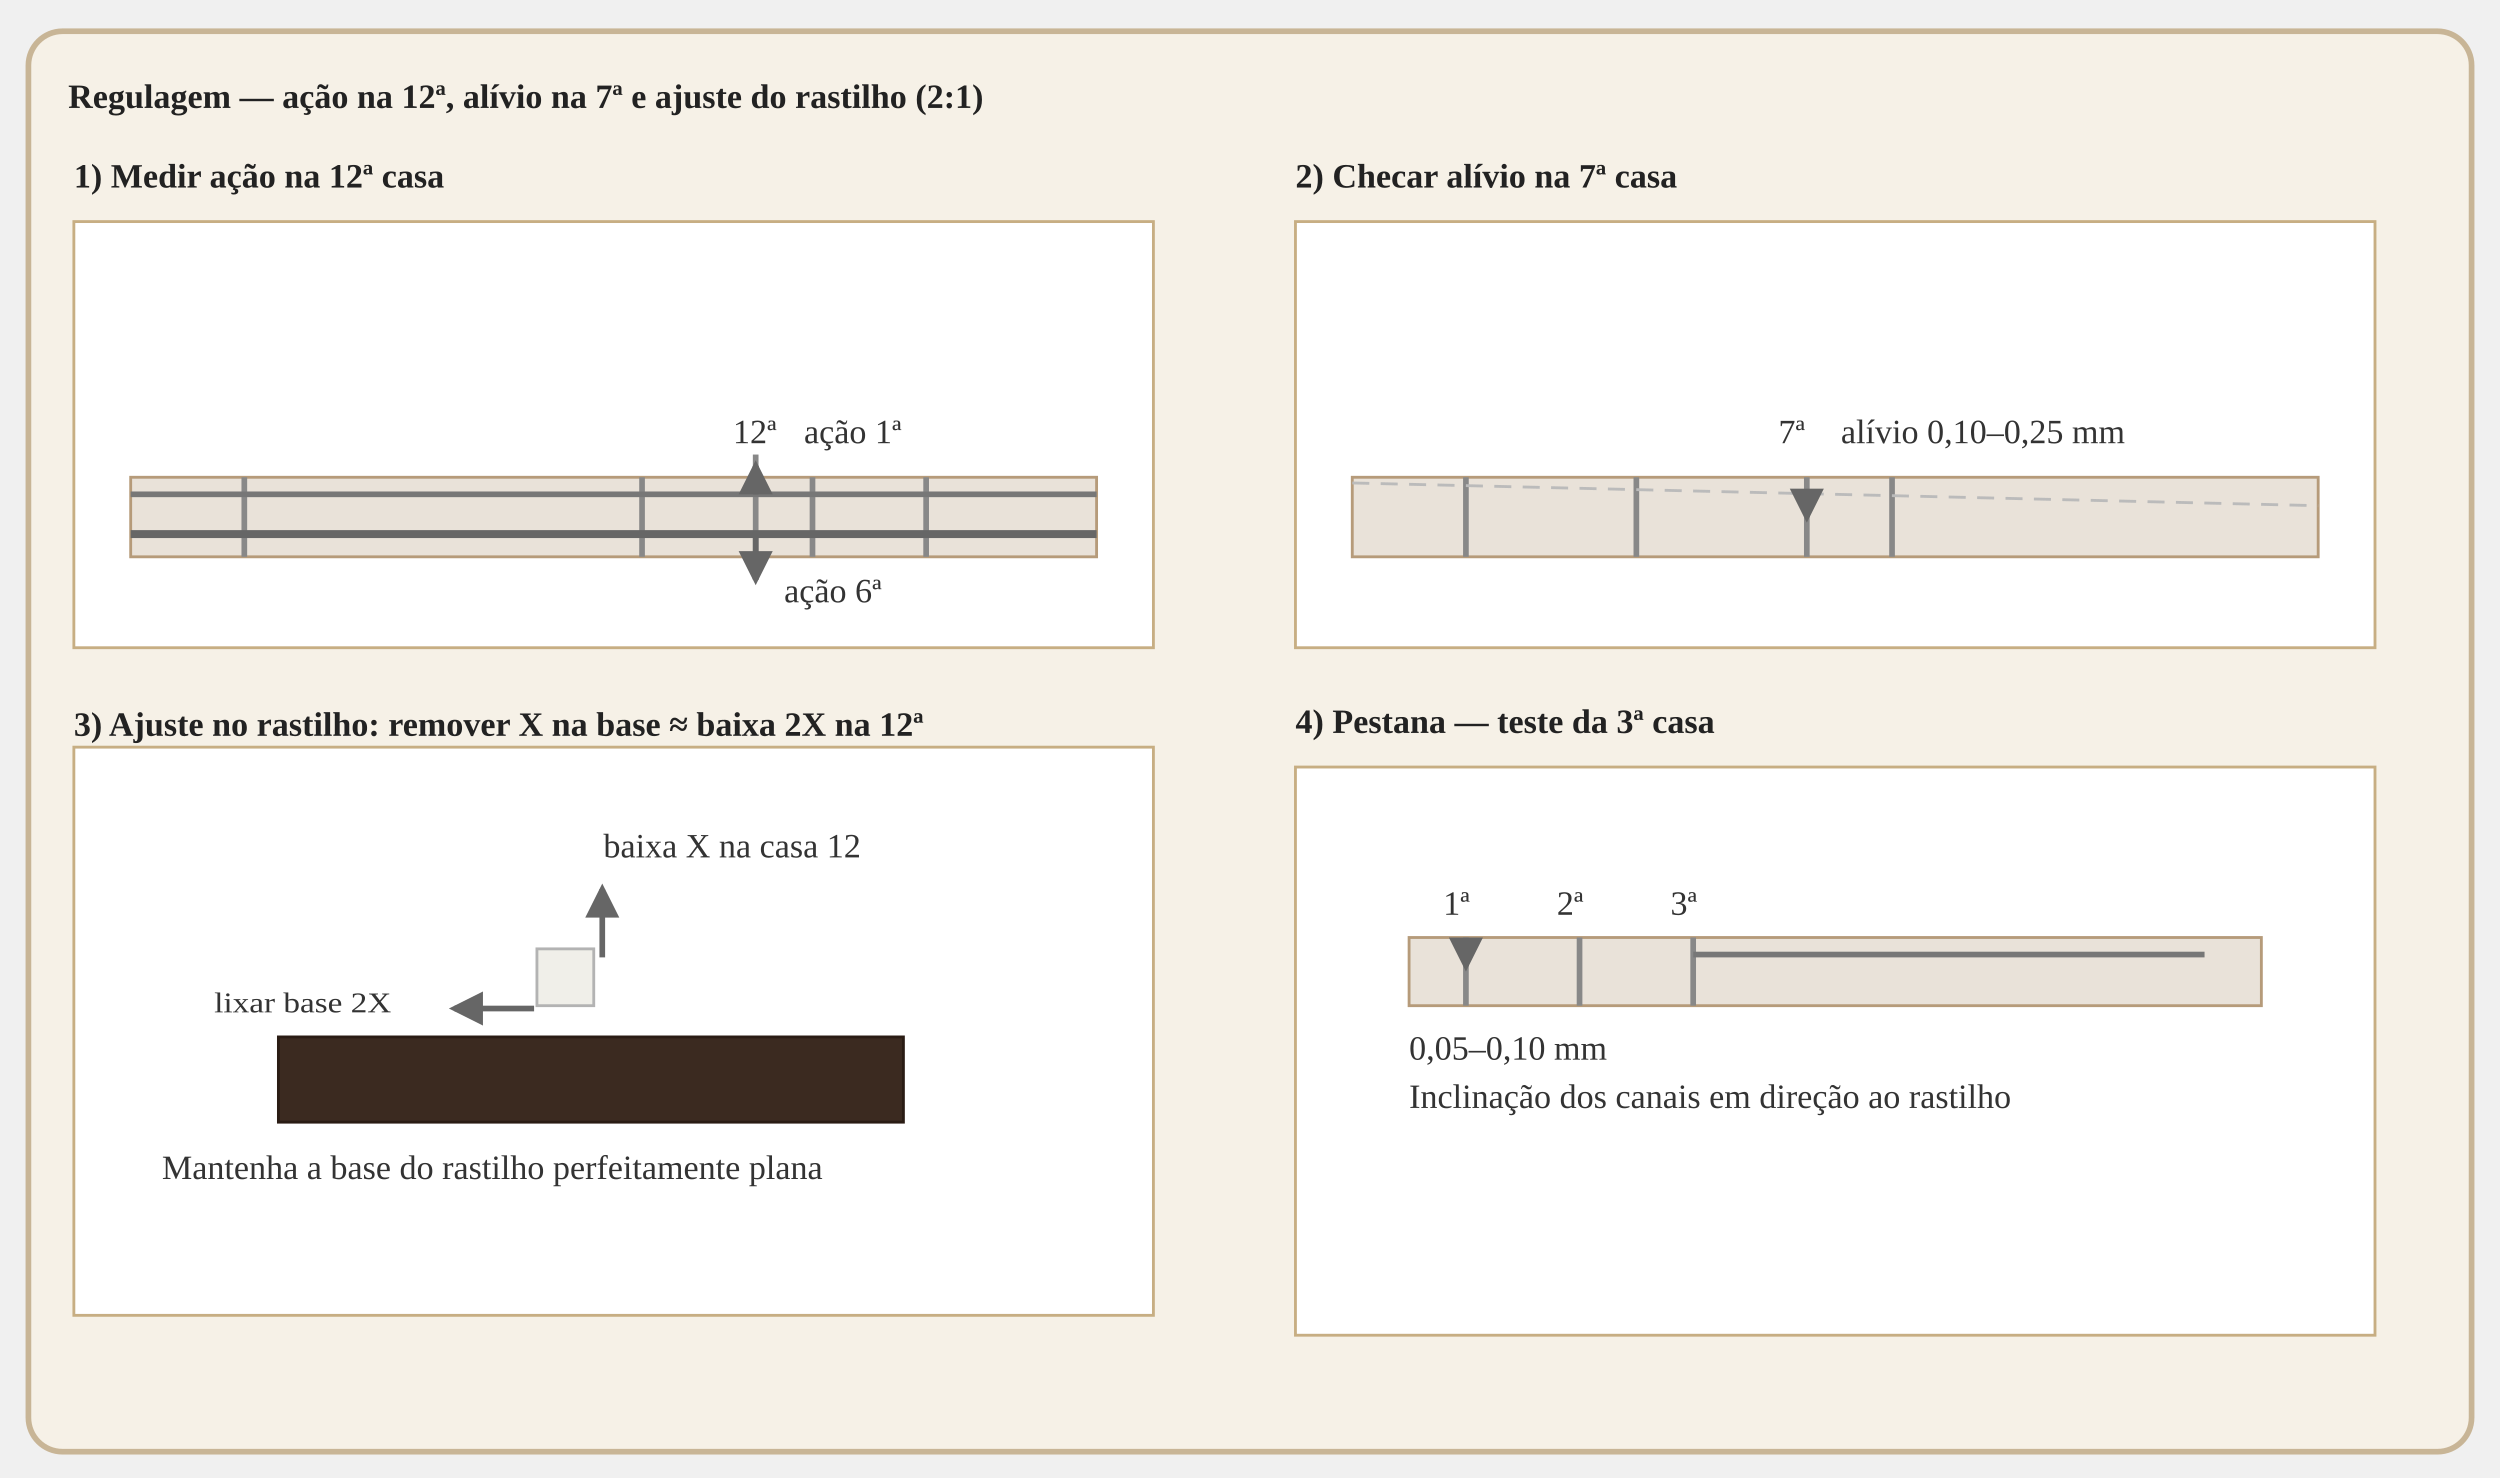
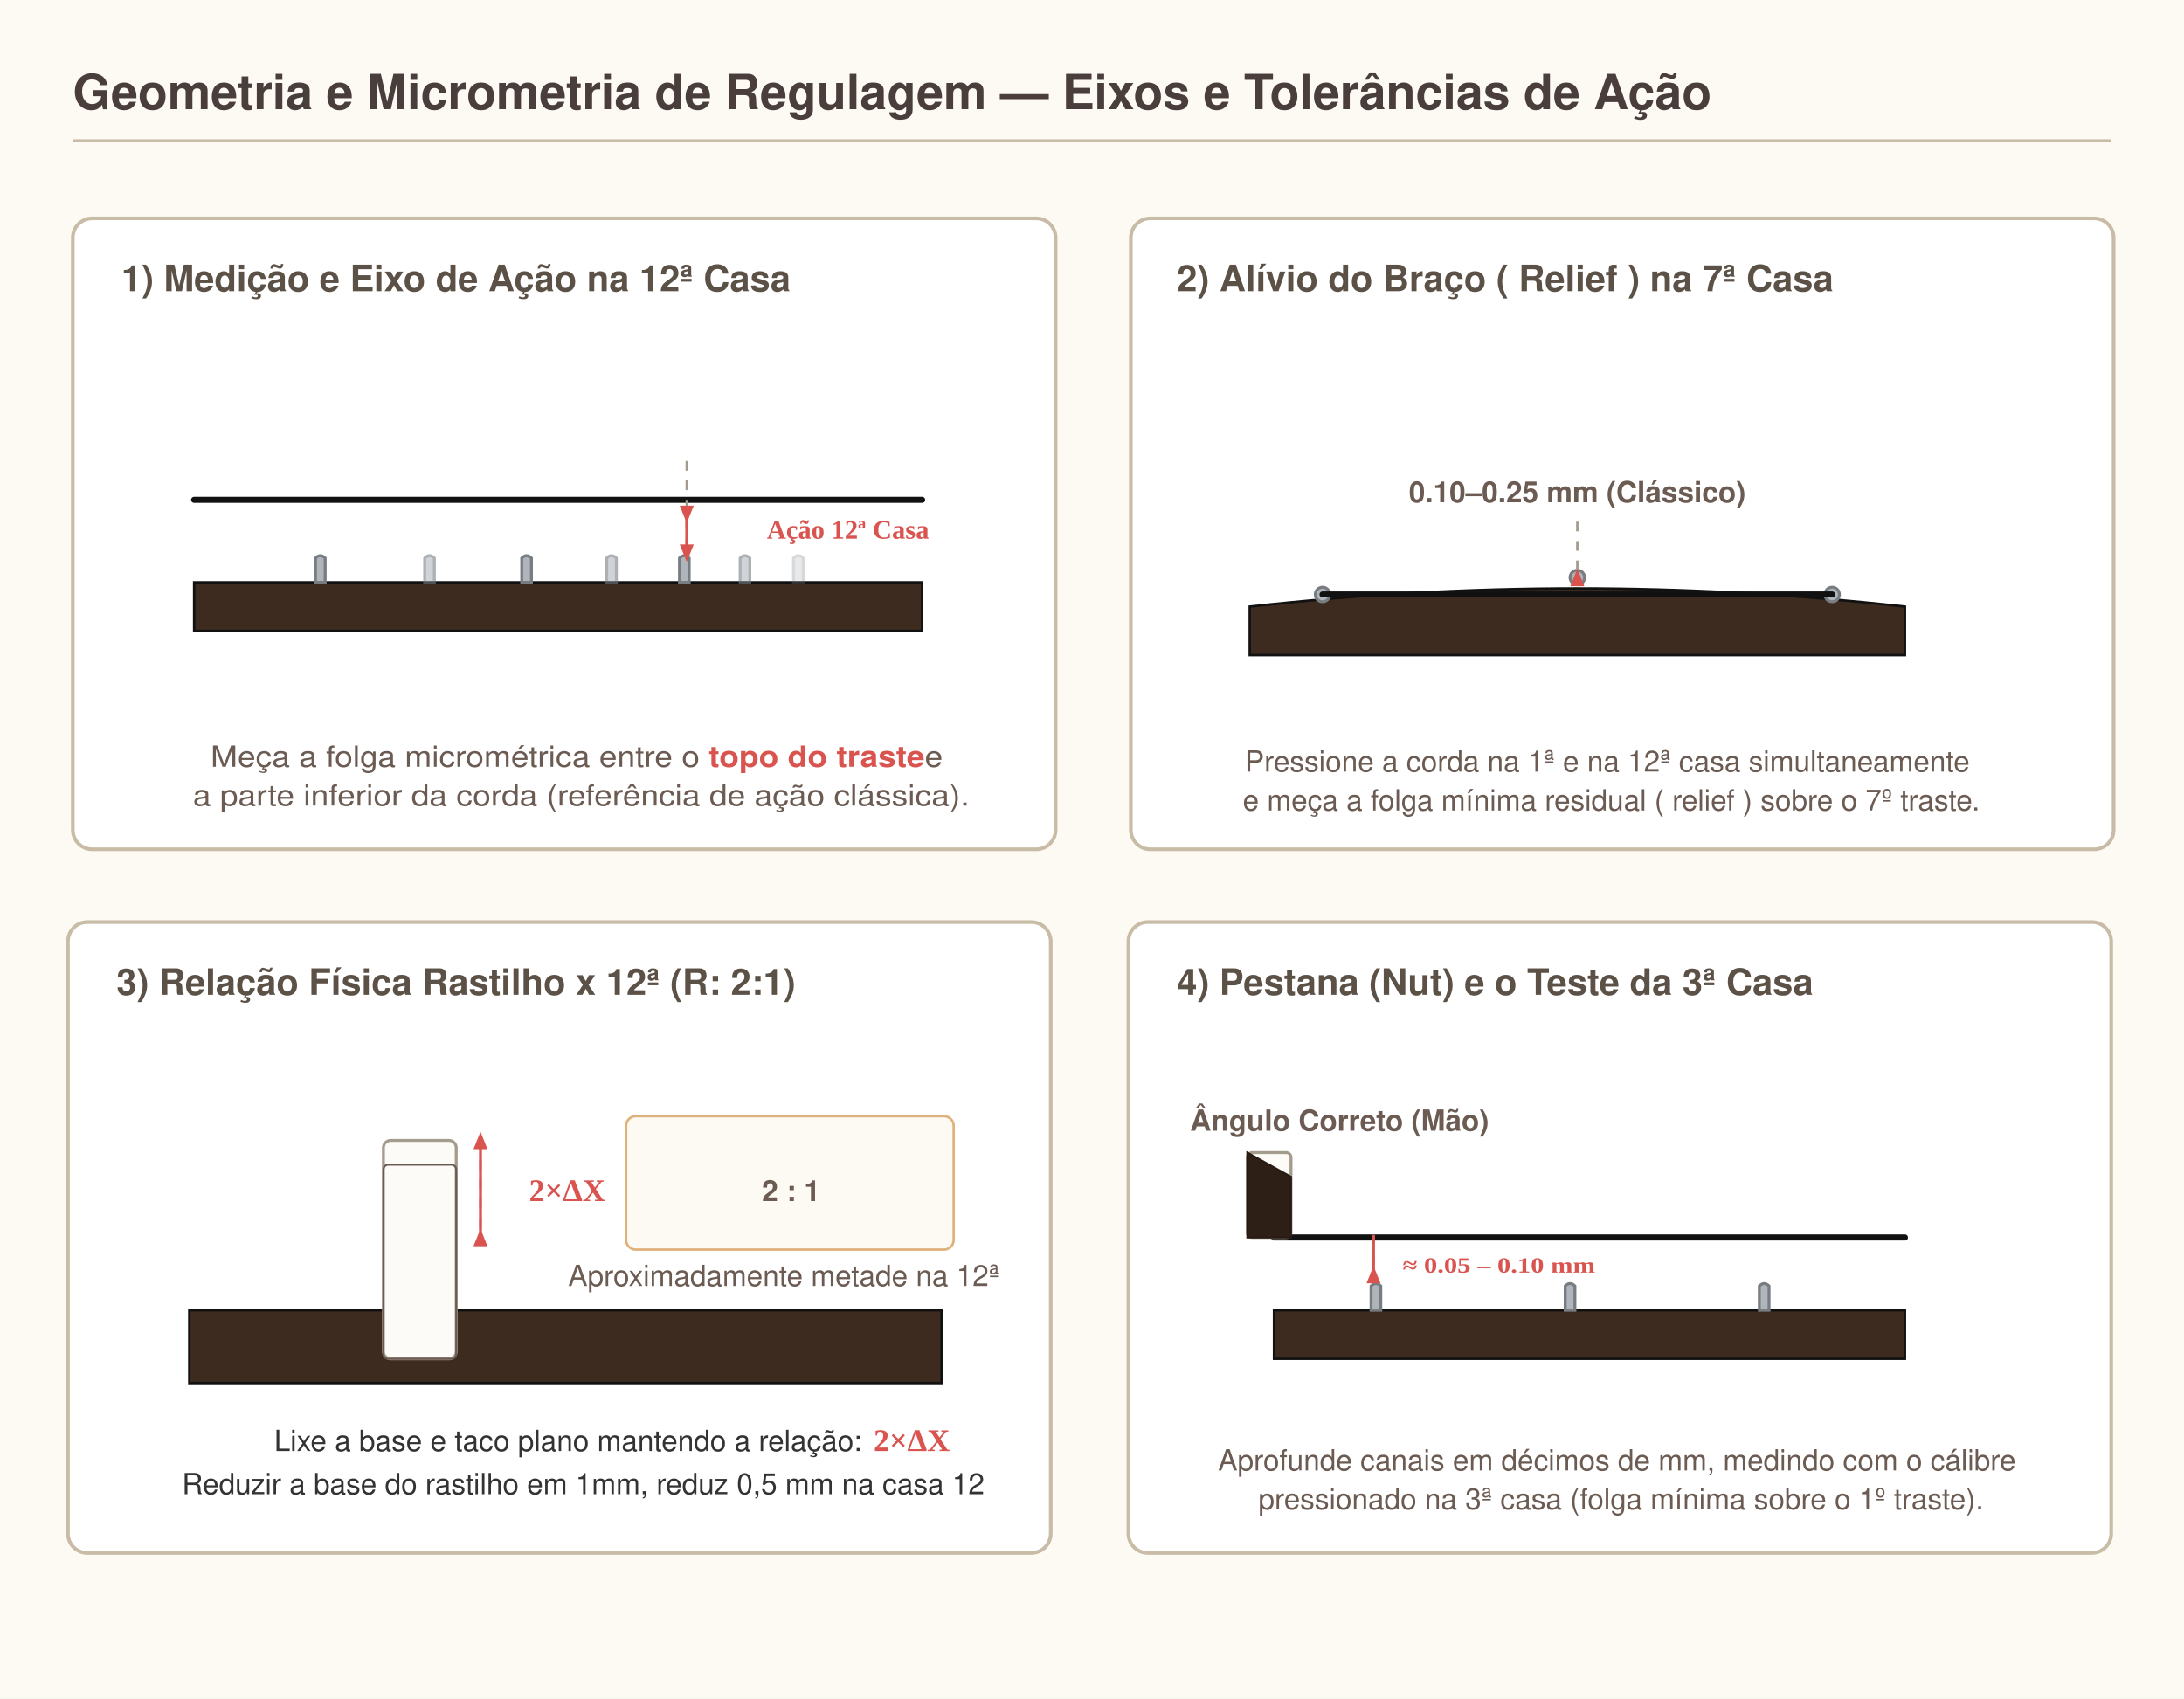
- <svg xmlns="http://www.w3.org/2000/svg" width="880" height="520">
+ <svg xmlns="http://www.w3.org/2000/svg" width="900" height="700">
  <defs>
-     <marker id="arr" markerWidth="6" markerHeight="6" refX="5" refY="3" orient="auto">
-       <polygon points="0,0 6,3 0,6" fill="#666" id="svg_1" />
+     <marker id="arrow-start" viewBox="0 0 10 10" refX="5" refY="5" markerWidth="6" markerHeight="6" orient="auto-start-reverse">
+       <path d="m10,1l-10,4l10,4l0,-8z" fill="#d9534f" id="svg_1" />
+     </marker>
+     <marker id="arrow-end" viewBox="0 0 10 10" refX="5" refY="5" markerWidth="6" markerHeight="6" orient="auto-start-reverse">
+       <path d="m0,1l10,4l-10,4l0,-8z" fill="#d9534f" id="svg_2" />
    </marker>
  </defs>
  <g>
-     <rect x="10" y="11" width="860" height="500" rx="12" class="panel" fill="#f6f1e7" stroke="#c8b596" stroke-width="2" id="svg_2" />
-     <text x="24" y="38" class="title" font="700 16px system-ui,Segoe UI,Roboto,Arial" fill="#222" id="svg_3" font-weight="bold">Regulagem — ação na 12ª, alívio na 7ª e ajuste do rastilho (2:1)</text>
-     <text x="26" y="66" class="title" font="700 16px system-ui,Segoe UI,Roboto,Arial" fill="#222" id="svg_4" font-weight="bold">1) Medir ação na 12ª casa</text>
-     <g id="svg_5">
-       <rect x="26" y="78" width="380" height="150" class="box" fill="#ffffff" stroke="#c7ae83" id="svg_6" />
-       <rect x="46" y="168" width="340" height="28" class="neck" fill="#e9e2d9" stroke="#b69b7a" id="svg_7" />
-       <line x1="86" y1="168" x2="86" y2="196" class="fret" stroke="#888" stroke-width="2" id="svg_8" />
-       <line x1="226" y1="168" x2="226" y2="196" class="fret" stroke="#888" stroke-width="2" id="svg_9" />
-       <line x1="286" y1="168" x2="286" y2="196" class="fret" stroke="#888" stroke-width="2" id="svg_10" />
-       <line x1="326" y1="168" x2="326" y2="196" class="fret" stroke="#888" stroke-width="2" id="svg_11" />
-       <line x1="266" y1="160" x2="266" y2="204" class="fret" stroke="#888" stroke-width="2" id="svg_12" />
-       <text x="258" y="156" class="label" font="12px system-ui,Segoe UI,Roboto,Arial" fill="#333" id="svg_13">12ª</text>
-       <line x1="46" y1="174" x2="386" y2="174" class="string" stroke="#777" stroke-width="2" id="svg_14" />
-       <line x1="46" y1="188" x2="386" y2="188" class="stringL" stroke="#666" stroke-width="2.8" id="svg_15" />
-       <line x1="266" y1="174" x2="266" y2="164" class="dim" stroke="#666" stroke-width="2" marker-end="url(#arr)" id="svg_16" />
-       <line x1="266" y1="188" x2="266" y2="204" class="dim" stroke="#666" stroke-width="2" marker-end="url(#arr)" id="svg_17" />
-       <text x="283" y="156" class="label" font="12px system-ui,Segoe UI,Roboto,Arial" fill="#333" id="svg_18">ação 1ª</text>
-       <text x="276" y="212" class="label" font="12px system-ui,Segoe UI,Roboto,Arial" fill="#333" id="svg_19">ação 6ª</text>
+     <path id="svg_3" d="m0,0l900,0l0,700l-900,0l0,-700z" opacity="undefined" fill="#fdfaf3" />
+     <text x="30" y="45" class="text-main-title" font-family="'Helvetica Neue', Helvetica, Arial, sans-serif" font-size="20px" font-weight="bold" fill="#4a3e3d" id="svg_4">Geometria e Micrometria de Regulagem — Eixos e Tolerâncias de Ação</text>
+     <line x1="30" y1="58" x2="870" y2="58" stroke="#c8bca6" stroke-width="1.2" id="svg_5" />
+     <g id="svg_6">
+       <rect width="405" height="260" class="bg-panel" fill="#ffffff" stroke="#c8bca6" stroke-width="1.5" rx="8" y="90" x="30" id="svg_7" />
+       <text x="50" y="120" class="text-step-title" font-family="'Helvetica Neue', Helvetica, Arial, sans-serif" font-size="15px" font-weight="bold" fill="#5c5146" id="svg_8">1) Medição e Eixo de Ação na 12ª Casa</text>
+       <path d="m80,240l300,0l0,20l-300,0l0,-20z" class="wood-fretboard" fill="#3d2b1f" stroke="#111111" id="svg_9" />
+       <path d="m130,240l4,0l0,-10q-2,-2 -4,0l0,10z" class="fret-wire" fill="#b0b5bc" stroke="#787d82" stroke-width="1.2" id="svg_10" />
+       <path d="m175,240l4,0l0,-10q-2,-2 -4,0l0,10z" class="fret-wire" opacity="0.6" fill="#b0b5bc" stroke="#787d82" stroke-width="1.2" id="svg_11" />
+       <path d="m215,240l4,0l0,-10q-2,-2 -4,0l0,10z" class="fret-wire" fill="#b0b5bc" stroke="#787d82" stroke-width="1.2" id="svg_12" />
+       <path d="m250,240l4,0l0,-10q-2,-2 -4,0l0,10z" class="fret-wire" opacity="0.6" fill="#b0b5bc" stroke="#787d82" stroke-width="1.2" id="svg_13" />
+       <path d="m280,240l4,0l0,-10q-2,-2 -4,0l0,10z" class="fret-wire" fill="#b0b5bc" stroke="#787d82" stroke-width="1.2" id="svg_14" />
+       <path d="m305,240l4,0l0,-10q-2,-2 -4,0l0,10z" class="fret-wire" opacity="0.6" fill="#b0b5bc" stroke="#787d82" stroke-width="1.2" id="svg_15" />
+       <path d="m327,240l4,0l0,-10q-2,-2 -4,0l0,10z" class="fret-wire" opacity="0.3" fill="#b0b5bc" stroke="#787d82" stroke-width="1.2" id="svg_16" />
+       <line x1="80" y1="206" x2="380" y2="206" class="string-line" fill="none" stroke="#111111" stroke-width="2.5" stroke-linecap="round" id="svg_17" />
+       <g id="svg_18">
+         <line x1="283" y1="190" x2="283" y2="230" class="guide-line" stroke="#a39b8c" stroke-dasharray="4,4" fill="none" id="svg_19" />
+         <line x1="283" y1="212" x2="283" y2="228" class="dimension-line" marker-start="url(#arrow-start)" marker-end="url(#arrow-end)" stroke="#d9534f" stroke-width="1.2" fill="none" id="svg_20" />
+         <text x="316" y="222" class="text-highlight" font-size="11px" font-weight="bold" fill="#d9534f" id="svg_21">Ação 12ª Casa</text>
+       </g>
+       <text x="365" y="316" class="text-label" text-anchor="middle" font-family="'Helvetica Neue', Helvetica, Arial, sans-serif" font-size="12px" fill="#6b5b52" id="svg_22" stroke="null" transform="matrix(1.1148 0 0 1 -9.10095 0)">
+         <tspan x="223" dy="0" id="svg_23" stroke="null">Meça a folga micrométrica entre o
+      <tspan class="text-highlight" fill="#d9534f" font-weight="bold" id="svg_24" stroke="null">topo do traste</tspan>e</tspan>
+         <tspan x="223" dy="16" id="svg_25" stroke="null">a parte inferior da corda (referência de ação clássica).</tspan>
+       </text>
    </g>
-     <text x="456" y="66" class="title" font="700 16px system-ui,Segoe UI,Roboto,Arial" fill="#222" id="svg_20" font-weight="bold">2) Checar alívio na 7ª casa</text>
-     <g id="svg_21">
-       <rect x="456" y="78" width="380" height="150" class="box" fill="#ffffff" stroke="#c7ae83" id="svg_22" />
-       <rect x="476" y="168" width="340" height="28" class="neck" fill="#e9e2d9" stroke="#b69b7a" id="svg_23" />
-       <line x1="516" y1="168" x2="516" y2="196" class="fret" stroke="#888" stroke-width="2" id="svg_24" />
-       <line x1="576" y1="168" x2="576" y2="196" class="fret" stroke="#888" stroke-width="2" id="svg_25" />
-       <line x1="636" y1="168" x2="636" y2="196" class="fret" stroke="#888" stroke-width="2" id="svg_26" />
-       <line x1="666" y1="168" x2="666" y2="196" class="fret" stroke="#888" stroke-width="2" id="svg_27" />
-       <text x="626" y="156" class="label" font="12px system-ui,Segoe UI,Roboto,Arial" fill="#333" id="svg_28">7ª</text>
-       <line x1="476" y1="170" x2="816" y2="178" class="ghost" fill="none" stroke="#bbb" stroke-dasharray="6 4" id="svg_29" />
-       <line x1="636" y1="174" x2="636" y2="182" class="dim" stroke="#666" stroke-width="2" marker-end="url(#arr)" id="svg_30" />
-       <text x="648" y="156" class="label" font="12px system-ui,Segoe UI,Roboto,Arial" fill="#333" id="svg_31">alívio 0,10–0,25 mm</text>
+     <g id="svg_26">
+       <rect width="405" height="260" class="bg-panel" fill="#ffffff" stroke="#c8bca6" stroke-width="1.5" rx="8" y="90" x="466" id="svg_27" />
+       <text x="485" y="120" class="text-step-title" font-family="'Helvetica Neue', Helvetica, Arial, sans-serif" font-size="15px" font-weight="bold" fill="#5c5146" id="svg_28">2) Alívio do Braço ( Relief ) na 7ª Casa</text>
+       <path d="m515,250q135,-15 270,0l0,20l-270,0l0,-20z" class="wood-fretboard" rx="4" fill="#3d2b1f" stroke="#111111" id="svg_29" />
+       <circle cx="545" cy="245" r="3" class="fret-wire" fill="#b0b5bc" stroke="#787d82" stroke-width="1.2" id="svg_30" />
+       <circle cx="650" cy="238" r="3" class="fret-wire" fill="#b0b5bc" stroke="#787d82" stroke-width="1.2" id="svg_31" />
+       <circle cx="755" cy="245" r="3" class="fret-wire" fill="#b0b5bc" stroke="#787d82" stroke-width="1.2" id="svg_32" />
+       <line x1="545" y1="245" x2="755" y2="245" class="string-line" stroke-width="2.5" fill="none" stroke="#111111" stroke-linecap="round" id="svg_33" />
+       <g id="svg_34">
+         <line x1="650" y1="215" x2="650" y2="238" class="guide-line" stroke="#a39b8c" stroke-dasharray="4,4" fill="none" id="svg_35" />
+         <line x1="650" y1="238" x2="650" y2="236" class="dimension-line" marker-start="url(#arrow-start)" stroke="#d9534f" stroke-width="1.2" fill="none" id="svg_36" />
+         <text x="650" y="207" class="text-label" font-size="12px" font-weight="bold" fill="#6b5b52" font-family="'Helvetica Neue', Helvetica, Arial, sans-serif" text-anchor="middle" id="svg_37">0.10–0.25 mm (Clássico)</text>
+       </g>
+       <text x="821" y="318" class="text-label" text-anchor="middle" font-family="'Helvetica Neue', Helvetica, Arial, sans-serif" font-size="12px" fill="#6b5b52" id="svg_38">
+         <tspan x="664" dy="0" id="svg_39">Pressione a corda na 1ª e na 12ª casa simultaneamente</tspan>
+         <tspan x="664" dy="16" id="svg_40">e meça a folga mínima residual ( relief ) sobre o 7º traste.</tspan>
+       </text>
    </g>
-     <text font-weight="bold" x="26" y="259" class="title" font="700 16px system-ui,Segoe UI,Roboto,Arial" fill="#222" id="svg_32">3) Ajuste no rastilho: remover X na base ≈ baixa 2X na 12ª</text>
-     <g id="svg_33">
-       <rect x="26" y="263" width="380" height="200" class="box" fill="#ffffff" stroke="#c7ae83" id="svg_34" />
-       <rect x="98" y="365" width="220" height="30" class="bridge" fill="#3b2a20" stroke="#2a1c14" id="svg_35" />
-       <rect x="189" y="334" width="20" height="20" class="saddle" fill="#f0efe9" stroke="#b3b3b3" id="svg_36" />
-       <line stroke="#666" x1="212" y1="337" x2="212" y2="313" class="dim" stroke-width="2" marker-end="url(#arr)" id="svg_37" />
-       <line stroke="#666" x1="188" y1="355" x2="160" y2="355" class="dim" stroke-width="2" marker-end="url(#arr)" id="svg_39" />
-       <text x="57" y="415" class="label" font="12px system-ui,Segoe UI,Roboto,Arial" fill="#333" id="svg_41">Mantenha a base do rastilho perfeitamente plana</text>
-       <text transform="matrix(0.974216 0 0 0.840698 3.89253 57.2251)" stroke="null" xml:space="preserve" text-anchor="start" id="svg_40" y="355.8" x="73.4" fill="#333">lixar base 2X</text>
-       <text xml:space="preserve" text-anchor="start" id="svg_57" y="301.8" x="212.4" fill="#333">baixa X na casa 12</text>
+     <g id="svg_41">
+       <rect width="405" height="260" class="bg-panel" fill="#ffffff" stroke="#c8bca6" stroke-width="1.5" rx="8" y="380" x="28" id="svg_42" />
+       <text x="48" y="410" class="text-step-title" font-family="'Helvetica Neue', Helvetica, Arial, sans-serif" font-size="15px" font-weight="bold" fill="#5c5146" id="svg_43">3) Relação Física Rastilho x 12ª (R: 2:1)</text>
+       <rect x="78" y="540" width="310" height="30" class="wood-fretboard" fill="#3d2b1f" stroke="#111111" id="svg_44" />
+       <rect x="158" y="470" width="30" height="90" rx="3" class="nut-bone" fill="#fcfbf7" stroke="#a39b8c" stroke-width="1.2" id="svg_45" />
+       <rect x="158" y="480" width="30" height="80" fill="none" stroke="#6b5b52" stroke-width="0.8" rx="2" id="svg_46" />
+       <g id="svg_47">
+         <line x1="198" y1="470" x2="198" y2="510" class="guide-line" stroke="#a39b8c" stroke-dasharray="4,4" fill="none" id="svg_48" />
+         <line x1="198" y1="510" x2="198" y2="470" class="dimension-line" marker-start="url(#arrow-start)" marker-end="url(#arrow-end)" stroke="#d9534f" stroke-width="1.2" fill="none" id="svg_49" />
+         <text x="218" y="495" class="text-highlight" font-size="13px" font-weight="bold" fill="#d9534f" id="svg_50">2×ΔX</text>
+       </g>
+       <rect x="258" y="460" width="135" height="55" fill="#fcfaf2" stroke="#dfb17b" rx="4" id="svg_51" />
+       <text x="326" y="495" class="text-label" font-weight="bold" font-size="12px" font-family="'Helvetica Neue', Helvetica, Arial, sans-serif" fill="#6b5b52" text-anchor="middle" id="svg_52">2 : 1</text>
+       <text x="323" y="530" class="text-label" font-size="12px" fill="#6b5b52" font-family="'Helvetica Neue', Helvetica, Arial, sans-serif" text-anchor="middle" id="svg_53">Aproximadamente metade na 12ª</text>
+       <g id="svg_77">
+         <text x="360" y="598" class="text-highlight" font-size="13px" font-weight="bold" fill="#d9534f" id="svg_75">2×ΔX</text>
+       </g>
    </g>
-     <text x="456" y="258" class="title" font="700 16px system-ui,Segoe UI,Roboto,Arial" fill="#222" id="svg_42" font-weight="bold">4) Pestana — teste da 3ª casa</text>
-     <g id="svg_43">
-       <rect x="456" y="270" width="380" height="200" class="box" fill="#ffffff" stroke="#c7ae83" id="svg_44" />
-       <rect x="496" y="330" width="300" height="24" class="neck" fill="#e9e2d9" stroke="#b69b7a" id="svg_45" />
-       <line x1="516" y1="330" x2="516" y2="354" class="fret" stroke="#888" stroke-width="2" id="svg_46" />
-       <line x1="556" y1="330" x2="556" y2="354" class="fret" stroke="#888" stroke-width="2" id="svg_47" />
-       <line x1="596" y1="330" x2="596" y2="354" class="fret" stroke="#888" stroke-width="2" id="svg_48" />
-       <text x="508" y="322" class="label" font="12px system-ui,Segoe UI,Roboto,Arial" fill="#333" id="svg_49">1ª</text>
-       <text x="548" y="322" class="label" font="12px system-ui,Segoe UI,Roboto,Arial" fill="#333" id="svg_50">2ª</text>
-       <text x="588" y="322" class="label" font="12px system-ui,Segoe UI,Roboto,Arial" fill="#333" id="svg_51">3ª</text>
-       <line x1="596" y1="336" x2="776" y2="336" class="string" stroke="#777" stroke-width="2" id="svg_52" />
-       <line x1="516" y1="336" x2="516" y2="340" class="dim" stroke="#666" stroke-width="2" marker-end="url(#arr)" id="svg_53" />
-       <text x="496" y="373" class="label" font="12px system-ui,Segoe UI,Roboto,Arial" fill="#333" id="svg_54">0,05–0,10 mm</text>
-       <text x="496" y="390" class="label" font="12px system-ui,Segoe UI,Roboto,Arial" fill="#333" id="svg_55">Inclinação dos canais em direção ao rastilho</text>
+     <g id="svg_56">
+       <rect width="405" height="260" class="bg-panel" fill="#ffffff" stroke="#c8bca6" stroke-width="1.5" rx="8" y="380" x="465" id="svg_57" />
+       <text x="485" y="410" class="text-step-title" font-family="'Helvetica Neue', Helvetica, Arial, sans-serif" font-size="15px" font-weight="bold" fill="#5c5146" id="svg_58">4) Pestana (Nut) e o Teste da 3ª Casa</text>
+       <path d="m525,540l260,0l0,20l-260,0l0,-20z" class="wood-fretboard" fill="#3d2b1f" stroke="#111111" id="svg_59" />
+       <path d="m565,540l4,0l0,-10q-2,-2 -4,0l0,10z" class="fret-wire" fill="#b0b5bc" stroke="#787d82" stroke-width="1.2" id="svg_60" />
+       <path d="m645,540l4,0l0,-10q-2,-2 -4,0l0,10z" class="fret-wire" fill="#b0b5bc" stroke="#787d82" stroke-width="1.2" id="svg_61" />
+       <path d="m725,540l4,0l0,-10q-2,-2 -4,0l0,10z" class="fret-wire" fill="#b0b5bc" stroke="#787d82" stroke-width="1.2" id="svg_62" />
+       <line x1="525" y1="510" x2="785" y2="510" class="string-line" fill="none" stroke="#111111" stroke-width="2.5" stroke-linecap="round" id="svg_63" />
+       <g id="svg_64">
+         <rect width="18" height="35" class="nut-bone" rx="2" fill="#fcfbf7" stroke="#a39b8c" stroke-width="1.2" y="475" x="514" id="svg_65" />
+         <path d="m514,475l18,10l0,25l-18,0l0,-35z" fill="#2d1e16" stroke="#261a13" stroke-width="0.8" rx="1.5" id="svg_66" />
+         <text x="552" y="466" class="text-label" fill="#6b5b52" font-weight="bold" font-size="12px" text-anchor="middle" font-family="'Helvetica Neue', Helvetica, Arial, sans-serif" id="svg_67">Ângulo Correto (Mão)</text>
+       </g>
+       <g id="svg_68" stroke="null">
+         <line x1="566" y1="509" x2="566" y2="525.292" class="guide-line" stroke-dasharray="4,4" fill="none" id="svg_69" stroke="#a39b8c" />
+         <line x1="566" y1="525.292" x2="566" y2="509" class="dimension-line" marker-start="url(#arrow-start)" stroke-width="1.2" fill="none" id="svg_70" stroke="#d9534f" />
+         <text x="577.999" y="524" class="text-highlight" font-size="11px" font-weight="bold" fill="#d9534f" id="svg_71" transform="matrix(0.999801 0 0 0.814579 0.1135 97.6377)" stroke="null">≈ 0.05 – 0.10 mm</text>
+       </g>
+       <text x="825" y="606" class="text-label" text-anchor="middle" font-family="'Helvetica Neue', Helvetica, Arial, sans-serif" font-size="12px" fill="#6b5b52" id="svg_72">
+         <tspan x="668" dy="0" id="svg_73">Aprofunde canais em décimos de mm, medindo com o cálibre</tspan>
+         <tspan x="668" dy="16" id="svg_74">pressionado na 3ª casa (folga mínima sobre o 1º traste).</tspan>
+       </text>
    </g>
+     <text style="cursor: move;" fill="#333333" stroke="null" x="113" y="598" id="svg_76" stroke-width="0" font-size="12px" font-family="'Helvetica Neue', Helvetica, Arial, sans-serif" text-anchor="start" xml:space="preserve">Lixe a base e taco plano mantendo a relação:</text>
+     <text xml:space="preserve" text-anchor="start" font-family="'Helvetica Neue', Helvetica, Arial, sans-serif" font-size="12px" stroke-width="0" id="svg_78" y="615.8" x="75" stroke-dasharray="4,4" stroke="#a39b8c" fill="#333333">Reduzir a base do rastilho em 1mm, reduz 0,5 mm na casa 12</text>
  </g>
</svg>
